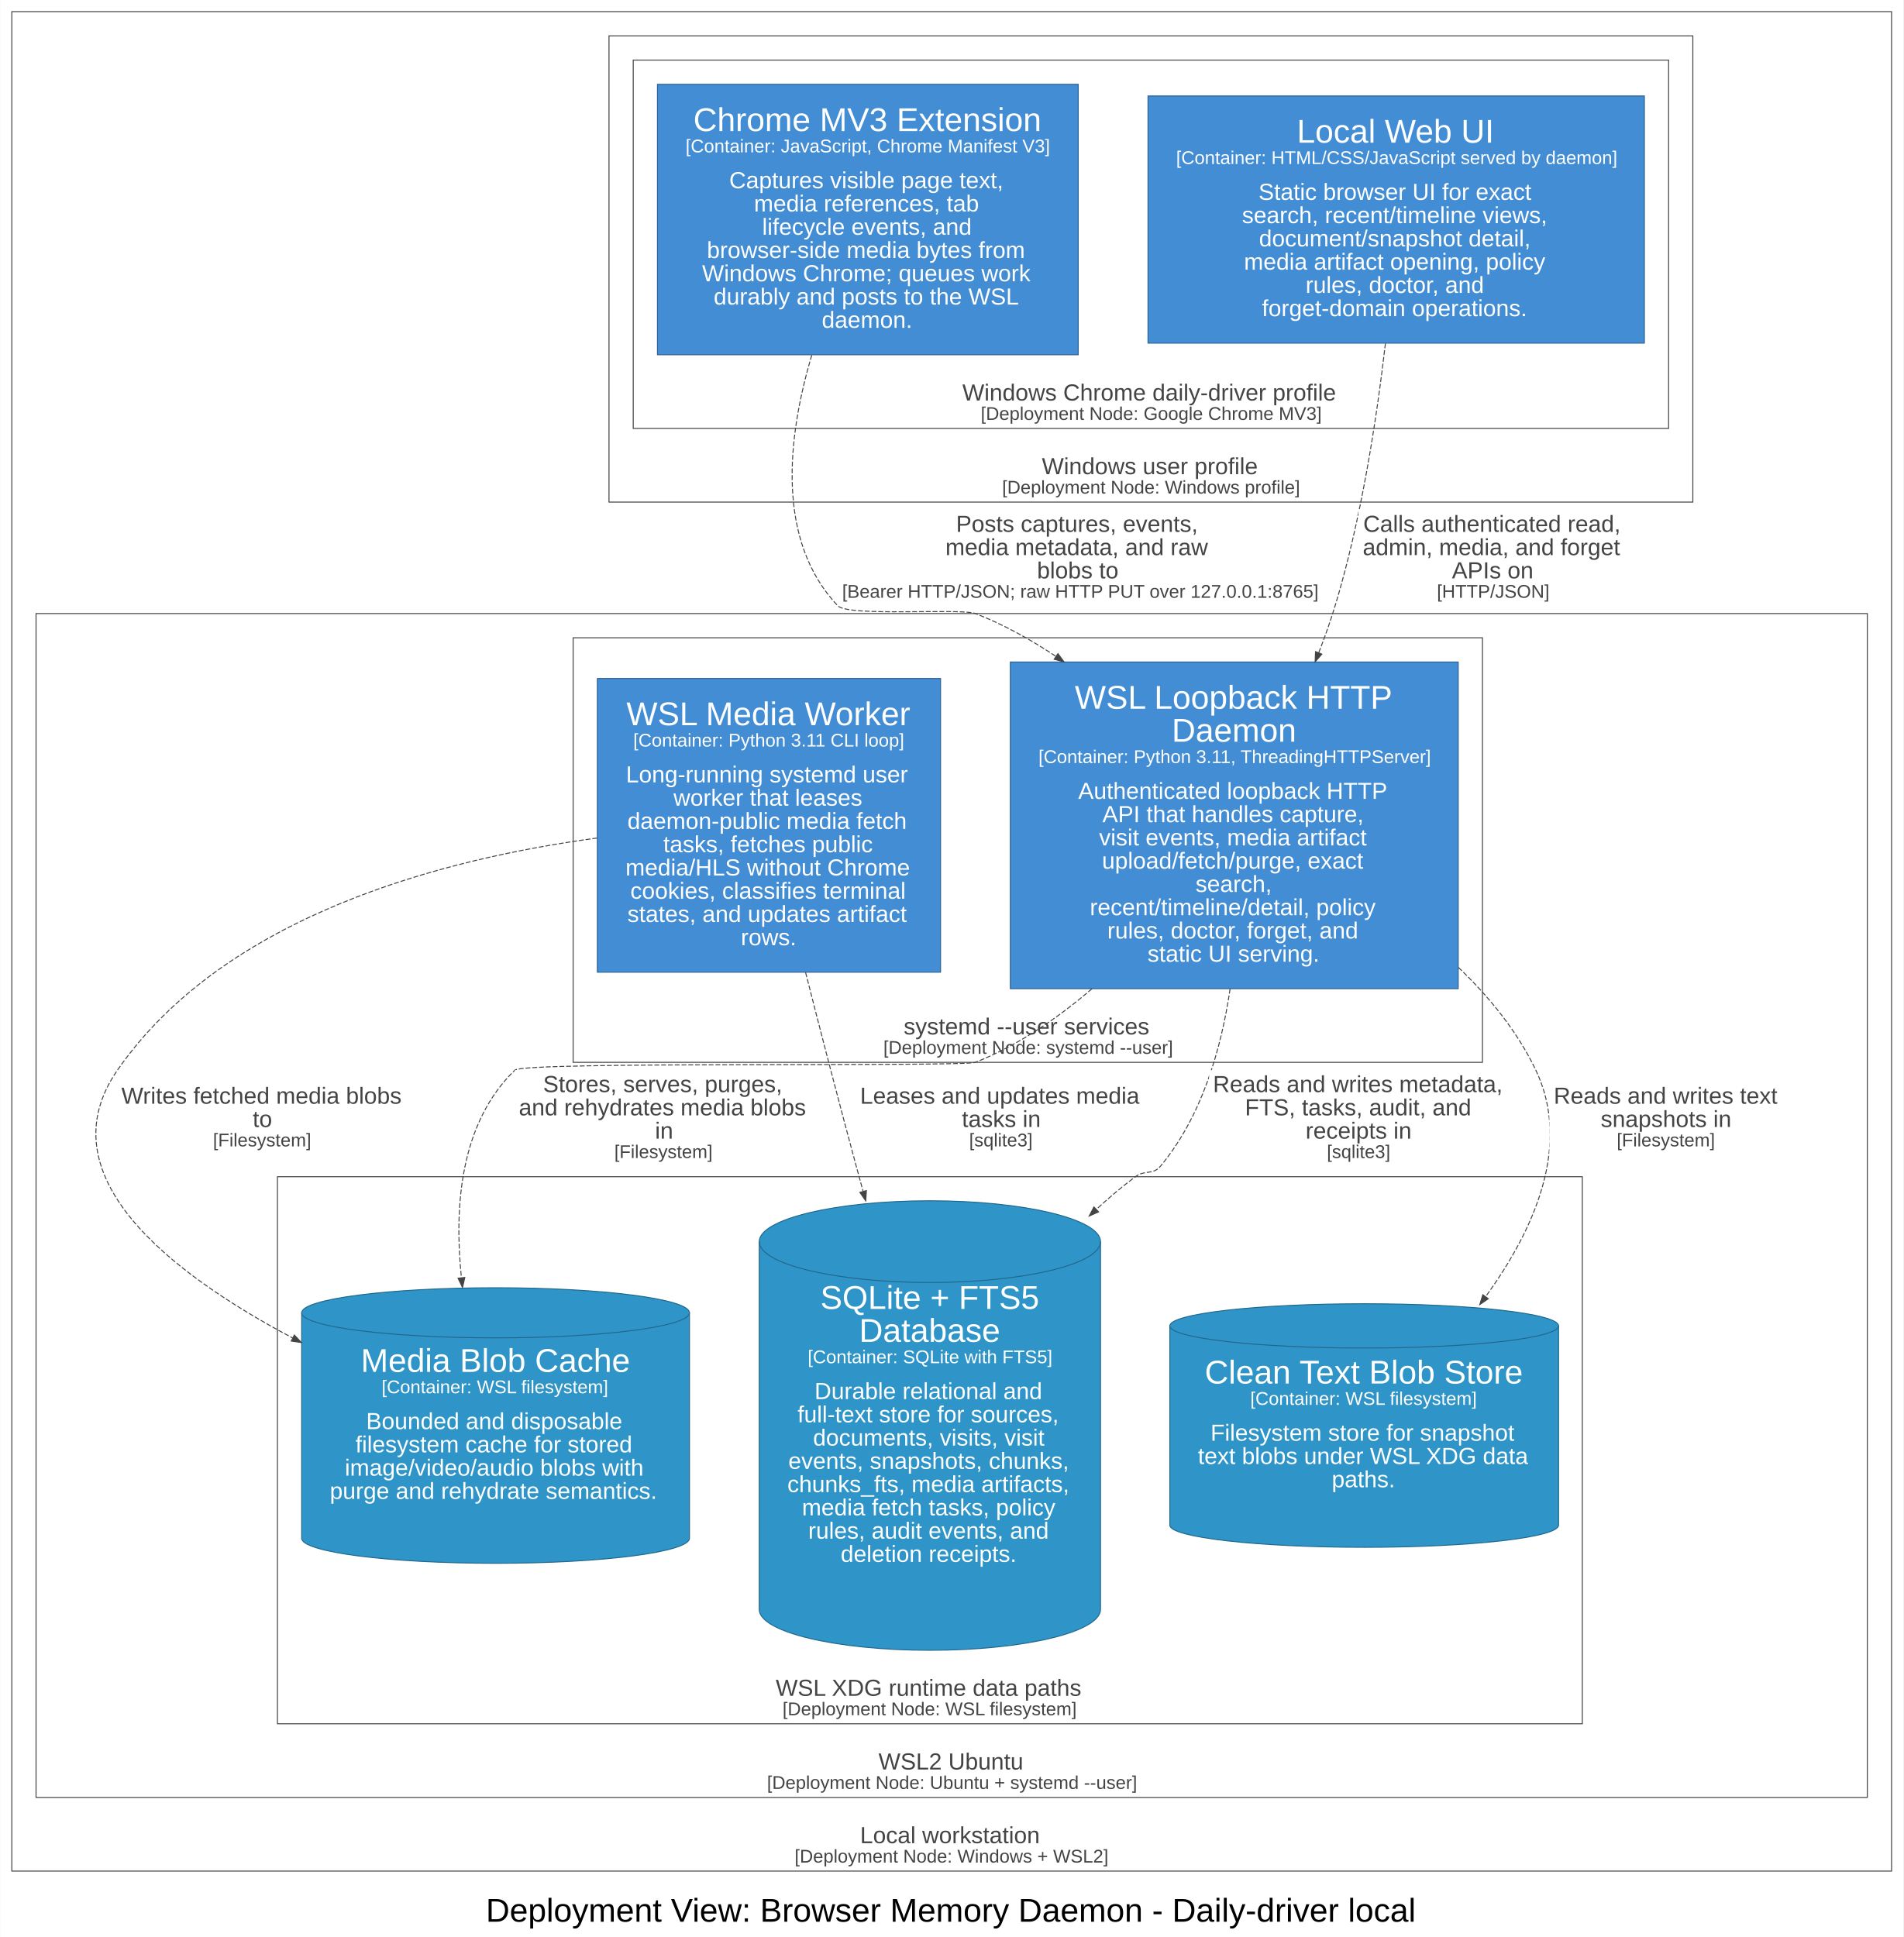
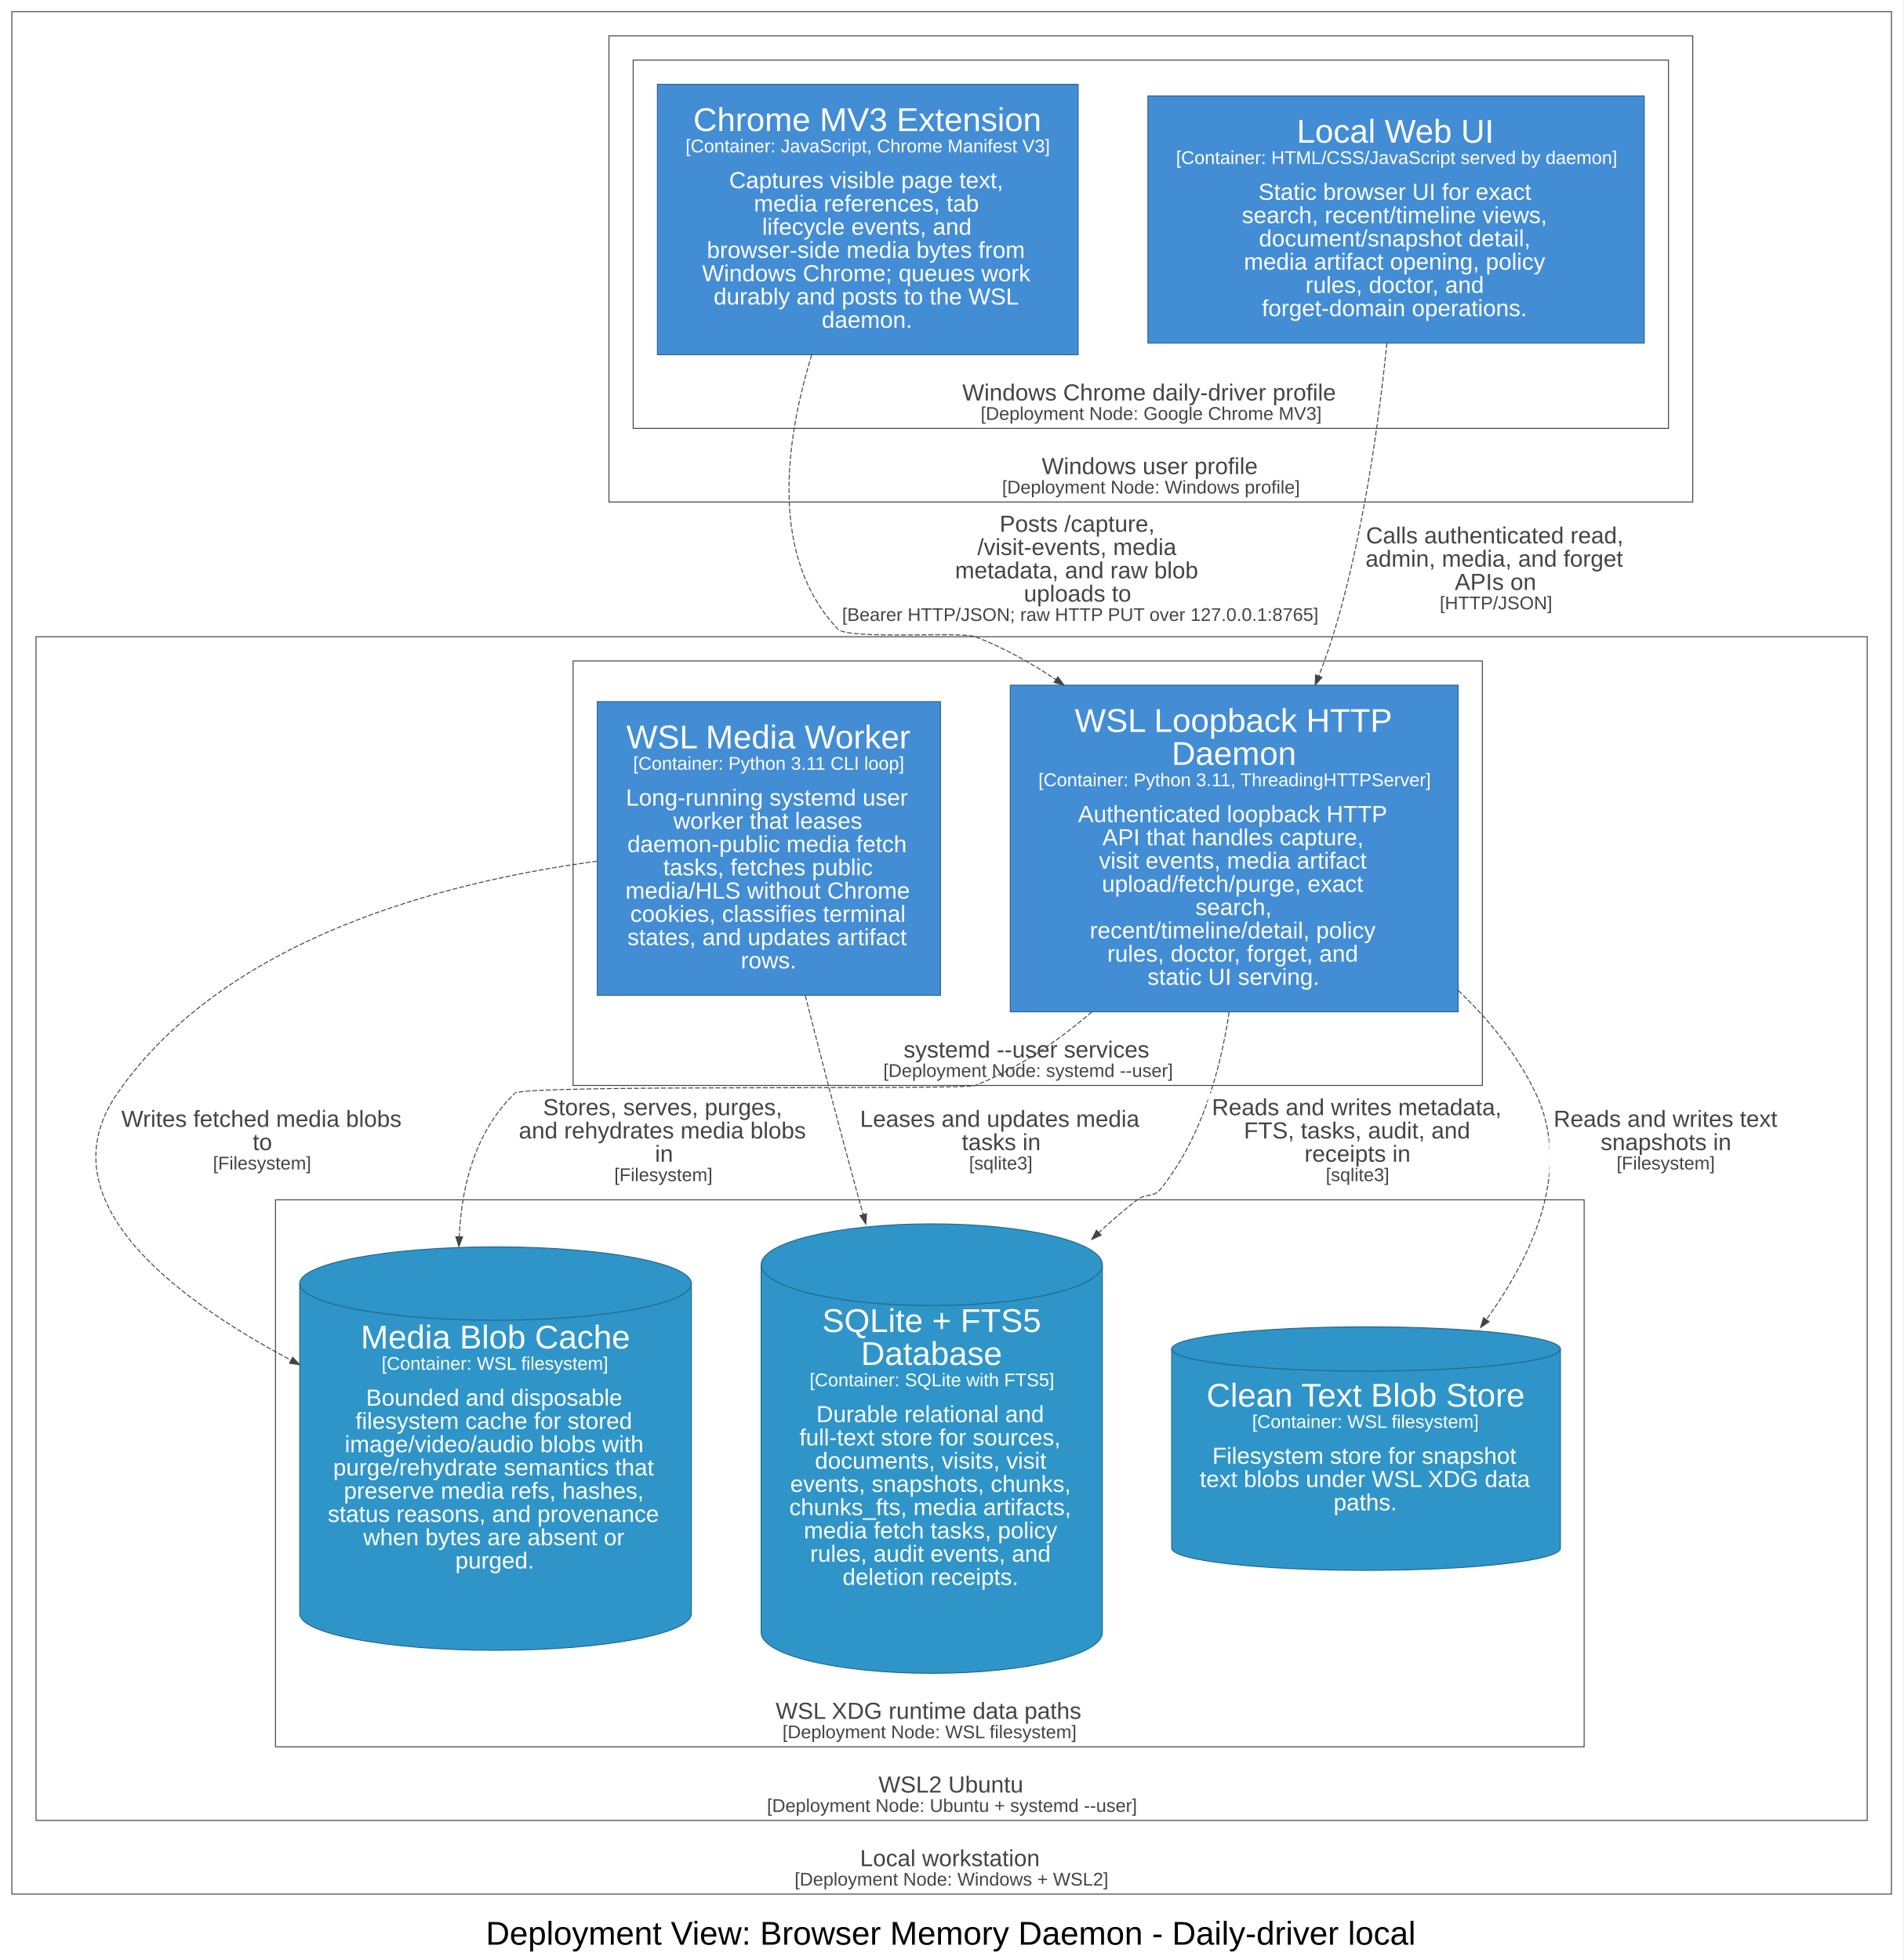
- <svg xmlns="http://www.w3.org/2000/svg" width="1963pt" height="1998pt" viewBox="0.00 0.00 1963.00 1998.38">
-   <g id="graph0" class="graph" transform="scale(1 1) rotate(0) translate(4 1994.38)">
-     <polygon fill="white" stroke="transparent" points="-4,4 -4,-1994.38 1959,-1994.38 1959,4 -4,4" />
+ <svg xmlns="http://www.w3.org/2000/svg" width="1963pt" height="2022pt" viewBox="0.00 0.00 1963.00 2022.38">
+   <g id="graph0" class="graph" transform="scale(1 1) rotate(0) translate(4 2018.38)">
+     <polygon fill="white" stroke="transparent" points="-4,4 -4,-2018.38 1959,-2018.38 1959,4 -4,4" />
    <text text-anchor="start" x="497" y="-11.8" font-family="Arial" font-size="34.00">Deployment View: Browser Memory Daemon - Daily-driver local</text>
    <g id="clust1" class="cluster">
-       <polygon fill="none" stroke="#444444" points="8,-64 8,-1982.38 1947,-1982.38 1947,-64 8,-64" />
+       <polygon fill="none" stroke="#444444" points="8,-64 8,-2006.38 1947,-2006.38 1947,-64 8,-64" />
      <text text-anchor="start" x="883" y="-92.8" font-family="Arial" font-size="24.00" fill="#444444">Local workstation</text>
      <text text-anchor="start" x="815.5" y="-72.8" font-family="Arial" font-size="19.00" fill="#444444">[Deployment Node: Windows + WSL2]</text>
    </g>
    <g id="clust2" class="cluster">
-       <polygon fill="none" stroke="#444444" points="624,-1476.38 624,-1957.38 1742,-1957.38 1742,-1476.38 624,-1476.38" />
-       <text text-anchor="start" x="1070.5" y="-1505.17" font-family="Arial" font-size="24.00" fill="#444444">Windows user profile</text>
-       <text text-anchor="start" x="1029.5" y="-1485.17" font-family="Arial" font-size="19.00" fill="#444444">[Deployment Node: Windows profile]</text>
+       <polygon fill="none" stroke="#444444" points="624,-1500.38 624,-1981.38 1742,-1981.38 1742,-1500.38 624,-1500.38" />
+       <text text-anchor="start" x="1070.5" y="-1529.17" font-family="Arial" font-size="24.00" fill="#444444">Windows user profile</text>
+       <text text-anchor="start" x="1029.5" y="-1509.17" font-family="Arial" font-size="19.00" fill="#444444">[Deployment Node: Windows profile]</text>
    </g>
    <g id="clust3" class="cluster">
-       <polygon fill="none" stroke="#444444" points="649,-1552.38 649,-1932.38 1717,-1932.38 1717,-1552.38 649,-1552.38" />
-       <text text-anchor="start" x="988.5" y="-1581.17" font-family="Arial" font-size="24.00" fill="#444444">Windows Chrome daily-driver profile</text>
-       <text text-anchor="start" x="1007.5" y="-1561.17" font-family="Arial" font-size="19.00" fill="#444444">[Deployment Node: Google Chrome MV3]</text>
+       <polygon fill="none" stroke="#444444" points="649,-1576.38 649,-1956.38 1717,-1956.38 1717,-1576.38 649,-1576.38" />
+       <text text-anchor="start" x="988.5" y="-1605.17" font-family="Arial" font-size="24.00" fill="#444444">Windows Chrome daily-driver profile</text>
+       <text text-anchor="start" x="1007.5" y="-1585.17" font-family="Arial" font-size="19.00" fill="#444444">[Deployment Node: Google Chrome MV3]</text>
    </g>
    <g id="clust4" class="cluster">
      <polygon fill="none" stroke="#444444" points="33,-140 33,-1361.38 1922,-1361.38 1922,-140 33,-140" />
      <text text-anchor="start" x="902" y="-168.8" font-family="Arial" font-size="24.00" fill="#444444">WSL2 Ubuntu</text>
      <text text-anchor="start" x="787" y="-148.8" font-family="Arial" font-size="19.00" fill="#444444">[Deployment Node: Ubuntu + systemd --user]</text>
    </g>
    <g id="clust5" class="cluster">
-       <polygon fill="none" stroke="#444444" points="282,-216 282,-780.38 1628,-780.38 1628,-216 282,-216" />
+       <polygon fill="none" stroke="#444444" points="280,-216 280,-780.38 1630,-780.38 1630,-216 280,-216" />
      <text text-anchor="start" x="796" y="-244.8" font-family="Arial" font-size="24.00" fill="#444444">WSL XDG runtime data paths</text>
      <text text-anchor="start" x="803" y="-224.8" font-family="Arial" font-size="19.00" fill="#444444">[Deployment Node: WSL filesystem]</text>
    </g>
    <g id="clust6" class="cluster">
      <polygon fill="none" stroke="#444444" points="587,-898.38 587,-1336.38 1525,-1336.38 1525,-898.38 587,-898.38" />
      <text text-anchor="start" x="928" y="-927.17" font-family="Arial" font-size="24.00" fill="#444444">systemd --user services</text>
      <text text-anchor="start" x="907" y="-907.17" font-family="Arial" font-size="19.00" fill="#444444">[Deployment Node: systemd --user]</text>
    </g>
    <g id="88" class="node">
-       <polygon fill="#438dd5" stroke="#2e6295" points="1108,-1907.38 674,-1907.38 674,-1628.38 1108,-1628.38 1108,-1907.38" />
-       <text text-anchor="start" x="711" y="-1859.17" font-family="Arial" font-size="34.00" fill="#ffffff">Chrome MV3 Extension</text>
-       <text text-anchor="start" x="703" y="-1837.17" font-family="Arial" font-size="19.00" fill="#ffffff">[Container: JavaScript, Chrome Manifest V3]</text>
-       <text text-anchor="start" x="748" y="-1800.17" font-family="Arial" font-size="24.00" fill="#ffffff">Captures visible page text,</text>
-       <text text-anchor="start" x="773.5" y="-1776.17" font-family="Arial" font-size="24.00" fill="#ffffff">media references, tab</text>
-       <text text-anchor="start" x="782" y="-1752.17" font-family="Arial" font-size="24.00" fill="#ffffff">lifecycle events, and</text>
-       <text text-anchor="start" x="725" y="-1728.17" font-family="Arial" font-size="24.00" fill="#ffffff">browser-side media bytes from</text>
-       <text text-anchor="start" x="720" y="-1704.17" font-family="Arial" font-size="24.00" fill="#ffffff">Windows Chrome; queues work</text>
-       <text text-anchor="start" x="732" y="-1680.17" font-family="Arial" font-size="24.00" fill="#ffffff">durably and posts to the WSL</text>
-       <text text-anchor="start" x="843.5" y="-1656.17" font-family="Arial" font-size="24.00" fill="#ffffff">daemon.</text>
+       <polygon fill="#438dd5" stroke="#2e6295" points="1108,-1931.38 674,-1931.38 674,-1652.38 1108,-1652.38 1108,-1931.38" />
+       <text text-anchor="start" x="711" y="-1883.17" font-family="Arial" font-size="34.00" fill="#ffffff">Chrome MV3 Extension</text>
+       <text text-anchor="start" x="703" y="-1861.17" font-family="Arial" font-size="19.00" fill="#ffffff">[Container: JavaScript, Chrome Manifest V3]</text>
+       <text text-anchor="start" x="748" y="-1824.17" font-family="Arial" font-size="24.00" fill="#ffffff">Captures visible page text,</text>
+       <text text-anchor="start" x="773.5" y="-1800.17" font-family="Arial" font-size="24.00" fill="#ffffff">media references, tab</text>
+       <text text-anchor="start" x="782" y="-1776.17" font-family="Arial" font-size="24.00" fill="#ffffff">lifecycle events, and</text>
+       <text text-anchor="start" x="725" y="-1752.17" font-family="Arial" font-size="24.00" fill="#ffffff">browser-side media bytes from</text>
+       <text text-anchor="start" x="720" y="-1728.17" font-family="Arial" font-size="24.00" fill="#ffffff">Windows Chrome; queues work</text>
+       <text text-anchor="start" x="732" y="-1704.17" font-family="Arial" font-size="24.00" fill="#ffffff">durably and posts to the WSL</text>
+       <text text-anchor="start" x="843.5" y="-1680.17" font-family="Arial" font-size="24.00" fill="#ffffff">daemon.</text>
    </g>
    <g id="95" class="node">
      <polygon fill="#438dd5" stroke="#2e6295" points="1500,-1311.38 1038,-1311.38 1038,-974.38 1500,-974.38 1500,-1311.38" />
      <text text-anchor="start" x="1104.5" y="-1263.17" font-family="Arial" font-size="34.00" fill="#ffffff">WSL Loopback HTTP</text>
      <text text-anchor="start" x="1204.5" y="-1229.17" font-family="Arial" font-size="34.00" fill="#ffffff">Daemon</text>
      <text text-anchor="start" x="1067" y="-1207.17" font-family="Arial" font-size="19.00" fill="#ffffff">[Container: Python 3.11, ThreadingHTTPServer]</text>
      <text text-anchor="start" x="1108" y="-1170.17" font-family="Arial" font-size="24.00" fill="#ffffff">Authenticated loopback HTTP</text>
      <text text-anchor="start" x="1133" y="-1146.17" font-family="Arial" font-size="24.00" fill="#ffffff">API that handles capture,</text>
      <text text-anchor="start" x="1129.5" y="-1122.17" font-family="Arial" font-size="24.00" fill="#ffffff">visit events, media artifact</text>
      <text text-anchor="start" x="1132.5" y="-1098.17" font-family="Arial" font-size="24.00" fill="#ffffff">upload/fetch/purge, exact</text>
      <text text-anchor="start" x="1229" y="-1074.17" font-family="Arial" font-size="24.00" fill="#ffffff">search,</text>
      <text text-anchor="start" x="1120" y="-1050.17" font-family="Arial" font-size="24.00" fill="#ffffff">recent/timeline/detail, policy</text>
      <text text-anchor="start" x="1138" y="-1026.17" font-family="Arial" font-size="24.00" fill="#ffffff">rules, doctor, forget, and</text>
      <text text-anchor="start" x="1179.5" y="-1002.17" font-family="Arial" font-size="24.00" fill="#ffffff">static UI serving.</text>
    </g>
    <g id="96" class="edge">
-       <path fill="none" stroke="#444444" stroke-dasharray="5,2" d="M833.18,-1628.02C807.76,-1542.53 796.28,-1436.78 860,-1369.38 870.86,-1357.89 987.27,-1367.09 1002,-1361.38 1030.67,-1350.26 1058.6,-1334.83 1084.92,-1317.27" />
+       <path fill="none" stroke="#444444" stroke-dasharray="5,2" d="M833.13,-1652.17C804.94,-1560.12 790.32,-1443.09 860,-1369.38 870.86,-1357.89 987.27,-1367.09 1002,-1361.38 1030.67,-1350.26 1058.6,-1334.83 1084.92,-1317.27" />
      <polygon fill="#444444" stroke="#444444" points="1087.11,-1320.01 1093.41,-1311.49 1083.18,-1314.22 1087.11,-1320.01" />
-       <polygon fill="white" stroke="transparent" points="860,-1369.38 860,-1468.38 1355,-1468.38 1355,-1369.38 860,-1369.38" />
-       <text text-anchor="start" x="982" y="-1445.67" font-family="Arial" font-size="24.00" fill="#444444">Posts captures, events,</text>
-       <text text-anchor="start" x="971" y="-1421.67" font-family="Arial" font-size="24.00" fill="#444444">media metadata, and raw</text>
-       <text text-anchor="start" x="1065.5" y="-1397.67" font-family="Arial" font-size="24.00" fill="#444444">blobs to</text>
+       <polygon fill="white" stroke="transparent" points="860,-1369.38 860,-1492.38 1355,-1492.38 1355,-1369.38 860,-1369.38" />
+       <text text-anchor="start" x="1027" y="-1469.67" font-family="Arial" font-size="24.00" fill="#444444">Posts /capture,</text>
+       <text text-anchor="start" x="1004" y="-1445.67" font-family="Arial" font-size="24.00" fill="#444444">/visit-events, media</text>
+       <text text-anchor="start" x="981" y="-1421.67" font-family="Arial" font-size="24.00" fill="#444444">metadata, and raw blob</text>
+       <text text-anchor="start" x="1052" y="-1397.67" font-family="Arial" font-size="24.00" fill="#444444">uploads to</text>
      <text text-anchor="start" x="864.5" y="-1377.67" font-family="Arial" font-size="19.00" fill="#444444">[Bearer HTTP/JSON; raw HTTP PUT over 127.0.0.1:8765]</text>
    </g>
    <g id="91" class="node">
-       <polygon fill="#438dd5" stroke="#2e6295" points="1692,-1895.38 1180,-1895.38 1180,-1640.38 1692,-1640.38 1692,-1895.38" />
-       <text text-anchor="start" x="1333.5" y="-1847.17" font-family="Arial" font-size="34.00" fill="#ffffff">Local Web UI</text>
-       <text text-anchor="start" x="1209" y="-1825.17" font-family="Arial" font-size="19.00" fill="#ffffff">[Container: HTML/CSS/JavaScript served by daemon]</text>
-       <text text-anchor="start" x="1294" y="-1788.17" font-family="Arial" font-size="24.00" fill="#ffffff">Static browser UI for exact</text>
-       <text text-anchor="start" x="1277" y="-1764.17" font-family="Arial" font-size="24.00" fill="#ffffff">search, recent/timeline views,</text>
-       <text text-anchor="start" x="1294.5" y="-1740.17" font-family="Arial" font-size="24.00" fill="#ffffff">document/snapshot detail,</text>
-       <text text-anchor="start" x="1279" y="-1716.17" font-family="Arial" font-size="24.00" fill="#ffffff">media artifact opening, policy</text>
-       <text text-anchor="start" x="1342.5" y="-1692.17" font-family="Arial" font-size="24.00" fill="#ffffff">rules, doctor, and</text>
-       <text text-anchor="start" x="1297.5" y="-1668.17" font-family="Arial" font-size="24.00" fill="#ffffff">forget-domain operations.</text>
+       <polygon fill="#438dd5" stroke="#2e6295" points="1692,-1919.38 1180,-1919.38 1180,-1664.38 1692,-1664.38 1692,-1919.38" />
+       <text text-anchor="start" x="1333.5" y="-1871.17" font-family="Arial" font-size="34.00" fill="#ffffff">Local Web UI</text>
+       <text text-anchor="start" x="1209" y="-1849.17" font-family="Arial" font-size="19.00" fill="#ffffff">[Container: HTML/CSS/JavaScript served by daemon]</text>
+       <text text-anchor="start" x="1294" y="-1812.17" font-family="Arial" font-size="24.00" fill="#ffffff">Static browser UI for exact</text>
+       <text text-anchor="start" x="1277" y="-1788.17" font-family="Arial" font-size="24.00" fill="#ffffff">search, recent/timeline views,</text>
+       <text text-anchor="start" x="1294.5" y="-1764.17" font-family="Arial" font-size="24.00" fill="#ffffff">document/snapshot detail,</text>
+       <text text-anchor="start" x="1279" y="-1740.17" font-family="Arial" font-size="24.00" fill="#ffffff">media artifact opening, policy</text>
+       <text text-anchor="start" x="1342.5" y="-1716.17" font-family="Arial" font-size="24.00" fill="#ffffff">rules, doctor, and</text>
+       <text text-anchor="start" x="1297.5" y="-1692.17" font-family="Arial" font-size="24.00" fill="#ffffff">forget-domain operations.</text>
    </g>
    <g id="97" class="edge">
-       <path fill="none" stroke="#444444" stroke-dasharray="5,2" d="M1424.88,-1640.01C1415.76,-1560.95 1399.84,-1457.8 1373,-1369.38 1368.16,-1353.43 1362.41,-1337.15 1356.13,-1321.01" />
-       <polygon fill="#444444" stroke="#444444" points="1359.32,-1319.54 1352.38,-1311.53 1352.81,-1322.11 1359.32,-1319.54" />
-       <polygon fill="white" stroke="transparent" points="1397,-1369.38 1397,-1468.38 1674,-1468.38 1674,-1369.38 1397,-1369.38" />
-       <text text-anchor="start" x="1402" y="-1445.67" font-family="Arial" font-size="24.00" fill="#444444">Calls authenticated read,</text>
-       <text text-anchor="start" x="1401.5" y="-1421.67" font-family="Arial" font-size="24.00" fill="#444444">admin, media, and forget</text>
-       <text text-anchor="start" x="1493.5" y="-1397.67" font-family="Arial" font-size="24.00" fill="#444444">APIs on</text>
-       <text text-anchor="start" x="1478" y="-1377.67" font-family="Arial" font-size="19.00" fill="#444444">[HTTP/JSON]</text>
+       <path fill="none" stroke="#444444" stroke-dasharray="5,2" d="M1426.53,-1664.35C1417.9,-1579.56 1401.9,-1466.15 1373,-1369.38 1368.23,-1353.4 1362.53,-1337.11 1356.29,-1320.97" />
+       <polygon fill="#444444" stroke="#444444" points="1359.47,-1319.5 1352.55,-1311.48 1352.96,-1322.06 1359.47,-1319.5" />
+       <polygon fill="white" stroke="transparent" points="1400,-1381.38 1400,-1480.38 1677,-1480.38 1677,-1381.38 1400,-1381.38" />
+       <text text-anchor="start" x="1405" y="-1457.67" font-family="Arial" font-size="24.00" fill="#444444">Calls authenticated read,</text>
+       <text text-anchor="start" x="1404.5" y="-1433.67" font-family="Arial" font-size="24.00" fill="#444444">admin, media, and forget</text>
+       <text text-anchor="start" x="1496.5" y="-1409.67" font-family="Arial" font-size="24.00" fill="#444444">APIs on</text>
+       <text text-anchor="start" x="1481" y="-1389.67" font-family="Arial" font-size="19.00" fill="#444444">[HTTP/JSON]</text>
    </g>
    <g id="103" class="node">
-       <path fill="#2f95c8" stroke="#20688c" d="M1131,-713.4C1131,-736.67 1052.11,-755.56 955,-755.56 857.89,-755.56 779,-736.67 779,-713.4 779,-713.4 779,-333.97 779,-333.97 779,-310.71 857.89,-291.81 955,-291.81 1052.11,-291.81 1131,-310.71 1131,-333.97 1131,-333.97 1131,-713.4 1131,-713.4" />
-       <path fill="none" stroke="#20688c" d="M1131,-713.4C1131,-690.14 1052.11,-671.24 955,-671.24 857.89,-671.24 779,-690.14 779,-713.4" />
-       <text text-anchor="start" x="842" y="-643.99" font-family="Arial" font-size="34.00" fill="#ffffff">SQLite + FTS5</text>
-       <text text-anchor="start" x="882" y="-609.99" font-family="Arial" font-size="34.00" fill="#ffffff">Database</text>
-       <text text-anchor="start" x="829" y="-587.99" font-family="Arial" font-size="19.00" fill="#ffffff">[Container: SQLite with FTS5]</text>
-       <text text-anchor="start" x="836" y="-550.99" font-family="Arial" font-size="24.00" fill="#ffffff">Durable relational and</text>
-       <text text-anchor="start" x="818.5" y="-526.99" font-family="Arial" font-size="24.00" fill="#ffffff">full-text store for sources,</text>
-       <text text-anchor="start" x="834.5" y="-502.99" font-family="Arial" font-size="24.00" fill="#ffffff">documents, visits, visit</text>
-       <text text-anchor="start" x="809" y="-478.99" font-family="Arial" font-size="24.00" fill="#ffffff">events, snapshots, chunks,</text>
-       <text text-anchor="start" x="808" y="-454.99" font-family="Arial" font-size="24.00" fill="#ffffff">chunks_fts, media artifacts,</text>
-       <text text-anchor="start" x="823" y="-430.99" font-family="Arial" font-size="24.00" fill="#ffffff">media fetch tasks, policy</text>
-       <text text-anchor="start" x="829.5" y="-406.99" font-family="Arial" font-size="24.00" fill="#ffffff">rules, audit events, and</text>
-       <text text-anchor="start" x="863" y="-382.99" font-family="Arial" font-size="24.00" fill="#ffffff">deletion receipts.</text>
+       <path fill="#2f95c8" stroke="#20688c" d="M1133,-713.4C1133,-736.67 1054.11,-755.56 957,-755.56 859.89,-755.56 781,-736.67 781,-713.4 781,-713.4 781,-333.97 781,-333.97 781,-310.71 859.89,-291.81 957,-291.81 1054.11,-291.81 1133,-310.71 1133,-333.97 1133,-333.97 1133,-713.4 1133,-713.4" />
+       <path fill="none" stroke="#20688c" d="M1133,-713.4C1133,-690.14 1054.11,-671.24 957,-671.24 859.89,-671.24 781,-690.14 781,-713.4" />
+       <text text-anchor="start" x="844" y="-643.99" font-family="Arial" font-size="34.00" fill="#ffffff">SQLite + FTS5</text>
+       <text text-anchor="start" x="884" y="-609.99" font-family="Arial" font-size="34.00" fill="#ffffff">Database</text>
+       <text text-anchor="start" x="831" y="-587.99" font-family="Arial" font-size="19.00" fill="#ffffff">[Container: SQLite with FTS5]</text>
+       <text text-anchor="start" x="838" y="-550.99" font-family="Arial" font-size="24.00" fill="#ffffff">Durable relational and</text>
+       <text text-anchor="start" x="820.5" y="-526.99" font-family="Arial" font-size="24.00" fill="#ffffff">full-text store for sources,</text>
+       <text text-anchor="start" x="836.5" y="-502.99" font-family="Arial" font-size="24.00" fill="#ffffff">documents, visits, visit</text>
+       <text text-anchor="start" x="811" y="-478.99" font-family="Arial" font-size="24.00" fill="#ffffff">events, snapshots, chunks,</text>
+       <text text-anchor="start" x="810" y="-454.99" font-family="Arial" font-size="24.00" fill="#ffffff">chunks_fts, media artifacts,</text>
+       <text text-anchor="start" x="825" y="-430.99" font-family="Arial" font-size="24.00" fill="#ffffff">media fetch tasks, policy</text>
+       <text text-anchor="start" x="831.5" y="-406.99" font-family="Arial" font-size="24.00" fill="#ffffff">rules, audit events, and</text>
+       <text text-anchor="start" x="865" y="-382.99" font-family="Arial" font-size="24.00" fill="#ffffff">deletion receipts.</text>
    </g>
    <g id="107" class="node">
-       <path fill="#2f95c8" stroke="#20688c" d="M1603.5,-626.47C1603.5,-639.08 1513.63,-649.31 1403,-649.31 1292.37,-649.31 1202.5,-639.08 1202.5,-626.47 1202.5,-626.47 1202.5,-420.9 1202.5,-420.9 1202.5,-408.3 1292.37,-398.06 1403,-398.06 1513.63,-398.06 1603.5,-408.3 1603.5,-420.9 1603.5,-420.9 1603.5,-626.47 1603.5,-626.47" />
-       <path fill="none" stroke="#20688c" d="M1603.5,-626.47C1603.5,-613.87 1513.63,-603.63 1403,-603.63 1292.37,-603.63 1202.5,-613.87 1202.5,-626.47" />
-       <text text-anchor="start" x="1238.5" y="-566.99" font-family="Arial" font-size="34.00" fill="#ffffff">Clean Text Blob Store</text>
-       <text text-anchor="start" x="1285.5" y="-544.99" font-family="Arial" font-size="19.00" fill="#ffffff">[Container: WSL filesystem]</text>
-       <text text-anchor="start" x="1244.5" y="-507.99" font-family="Arial" font-size="24.00" fill="#ffffff">Filesystem store for snapshot</text>
-       <text text-anchor="start" x="1231.5" y="-483.99" font-family="Arial" font-size="24.00" fill="#ffffff">text blobs under WSL XDG data</text>
-       <text text-anchor="start" x="1369.5" y="-459.99" font-family="Arial" font-size="24.00" fill="#ffffff">paths.</text>
+       <path fill="#2f95c8" stroke="#20688c" d="M1605.5,-626.47C1605.5,-639.08 1515.63,-649.31 1405,-649.31 1294.37,-649.31 1204.5,-639.08 1204.5,-626.47 1204.5,-626.47 1204.5,-420.9 1204.5,-420.9 1204.5,-408.3 1294.37,-398.06 1405,-398.06 1515.63,-398.06 1605.5,-408.3 1605.5,-420.9 1605.5,-420.9 1605.5,-626.47 1605.5,-626.47" />
+       <path fill="none" stroke="#20688c" d="M1605.5,-626.47C1605.5,-613.87 1515.63,-603.63 1405,-603.63 1294.37,-603.63 1204.5,-613.87 1204.5,-626.47" />
+       <text text-anchor="start" x="1240.5" y="-566.99" font-family="Arial" font-size="34.00" fill="#ffffff">Clean Text Blob Store</text>
+       <text text-anchor="start" x="1287.5" y="-544.99" font-family="Arial" font-size="19.00" fill="#ffffff">[Container: WSL filesystem]</text>
+       <text text-anchor="start" x="1246.5" y="-507.99" font-family="Arial" font-size="24.00" fill="#ffffff">Filesystem store for snapshot</text>
+       <text text-anchor="start" x="1233.5" y="-483.99" font-family="Arial" font-size="24.00" fill="#ffffff">text blobs under WSL XDG data</text>
+       <text text-anchor="start" x="1371.5" y="-459.99" font-family="Arial" font-size="24.00" fill="#ffffff">paths.</text>
    </g>
    <g id="109" class="node">
-       <path fill="#2f95c8" stroke="#20688c" d="M707,-639.97C707,-654.23 617.36,-665.81 507,-665.81 396.64,-665.81 307,-654.23 307,-639.97 307,-639.97 307,-407.4 307,-407.4 307,-393.14 396.64,-381.56 507,-381.56 617.36,-381.56 707,-393.14 707,-407.4 707,-407.4 707,-639.97 707,-639.97" />
-       <path fill="none" stroke="#20688c" d="M707,-639.97C707,-625.71 617.36,-614.13 507,-614.13 396.64,-614.13 307,-625.71 307,-639.97" />
-       <text text-anchor="start" x="368" y="-578.99" font-family="Arial" font-size="34.00" fill="#ffffff">Media Blob Cache</text>
-       <text text-anchor="start" x="389.5" y="-556.99" font-family="Arial" font-size="19.00" fill="#ffffff">[Container: WSL filesystem]</text>
-       <text text-anchor="start" x="373.5" y="-519.99" font-family="Arial" font-size="24.00" fill="#ffffff">Bounded and disposable</text>
-       <text text-anchor="start" x="362.5" y="-495.99" font-family="Arial" font-size="24.00" fill="#ffffff">filesystem cache for stored</text>
-       <text text-anchor="start" x="351.5" y="-471.99" font-family="Arial" font-size="24.00" fill="#ffffff">image/video/audio blobs with</text>
-       <text text-anchor="start" x="336" y="-447.99" font-family="Arial" font-size="24.00" fill="#ffffff">purge and rehydrate semantics.</text>
+       <path fill="#2f95c8" stroke="#20688c" d="M709,-693.97C709,-714.85 618.46,-731.81 507,-731.81 395.54,-731.81 305,-714.85 305,-693.97 305,-693.97 305,-353.4 305,-353.4 305,-332.52 395.54,-315.56 507,-315.56 618.46,-315.56 709,-332.52 709,-353.4 709,-353.4 709,-693.97 709,-693.97" />
+       <path fill="none" stroke="#20688c" d="M709,-693.97C709,-673.09 618.46,-656.13 507,-656.13 395.54,-656.13 305,-673.09 305,-693.97" />
+       <text text-anchor="start" x="368" y="-626.99" font-family="Arial" font-size="34.00" fill="#ffffff">Media Blob Cache</text>
+       <text text-anchor="start" x="389.5" y="-604.99" font-family="Arial" font-size="19.00" fill="#ffffff">[Container: WSL filesystem]</text>
+       <text text-anchor="start" x="373.5" y="-567.99" font-family="Arial" font-size="24.00" fill="#ffffff">Bounded and disposable</text>
+       <text text-anchor="start" x="362.5" y="-543.99" font-family="Arial" font-size="24.00" fill="#ffffff">filesystem cache for stored</text>
+       <text text-anchor="start" x="351.5" y="-519.99" font-family="Arial" font-size="24.00" fill="#ffffff">image/video/audio blobs with</text>
+       <text text-anchor="start" x="339.5" y="-495.99" font-family="Arial" font-size="24.00" fill="#ffffff">purge/rehydrate semantics that</text>
+       <text text-anchor="start" x="350.5" y="-471.99" font-family="Arial" font-size="24.00" fill="#ffffff">preserve media refs, hashes,</text>
+       <text text-anchor="start" x="334" y="-447.99" font-family="Arial" font-size="24.00" fill="#ffffff">status reasons, and provenance</text>
+       <text text-anchor="start" x="370.5" y="-423.99" font-family="Arial" font-size="24.00" fill="#ffffff">when bytes are absent or</text>
+       <text text-anchor="start" x="465.5" y="-399.99" font-family="Arial" font-size="24.00" fill="#ffffff">purged.</text>
    </g>
    <g id="104" class="edge">
-       <path fill="none" stroke="#444444" stroke-dasharray="5,2" d="M1264.68,-974.23C1255.38,-911.02 1235.12,-842.19 1193,-791.38 1184.99,-781.71 1177.07,-787.86 1167,-780.38 1153.27,-770.16 1139.87,-758.88 1126.92,-746.92" />
-       <polygon fill="#444444" stroke="#444444" points="1129.02,-744.1 1119.34,-739.8 1124.23,-749.2 1129.02,-744.1" />
-       <polygon fill="white" stroke="transparent" points="1243,-791.38 1243,-890.38 1553,-890.38 1553,-791.38 1243,-791.38" />
-       <text text-anchor="start" x="1247" y="-867.67" font-family="Arial" font-size="24.00" fill="#444444">Reads and writes metadata,</text>
-       <text text-anchor="start" x="1280" y="-843.67" font-family="Arial" font-size="24.00" fill="#444444">FTS, tasks, audit, and</text>
-       <text text-anchor="start" x="1342.5" y="-819.67" font-family="Arial" font-size="24.00" fill="#444444">receipts in</text>
-       <text text-anchor="start" x="1364.5" y="-799.67" font-family="Arial" font-size="19.00" fill="#444444">[sqlite3]</text>
+       <path fill="none" stroke="#444444" stroke-dasharray="5,2" d="M1263.77,-973.97C1254.31,-911.09 1234.17,-842.57 1193,-791.38 1185.65,-782.23 1178.31,-787.51 1169,-780.38 1155.52,-770.04 1142.33,-758.69 1129.54,-746.7" />
+       <polygon fill="#444444" stroke="#444444" points="1131.72,-743.94 1122.07,-739.58 1126.89,-749.01 1131.72,-743.94" />
+       <polygon fill="white" stroke="transparent" points="1242,-791.38 1242,-890.38 1552,-890.38 1552,-791.38 1242,-791.38" />
+       <text text-anchor="start" x="1246" y="-867.67" font-family="Arial" font-size="24.00" fill="#444444">Reads and writes metadata,</text>
+       <text text-anchor="start" x="1279" y="-843.67" font-family="Arial" font-size="24.00" fill="#444444">FTS, tasks, audit, and</text>
+       <text text-anchor="start" x="1341.5" y="-819.67" font-family="Arial" font-size="24.00" fill="#444444">receipts in</text>
+       <text text-anchor="start" x="1363.5" y="-799.67" font-family="Arial" font-size="19.00" fill="#444444">[sqlite3]</text>
    </g>
    <g id="108" class="edge">
-       <path fill="none" stroke="#444444" stroke-dasharray="5,2" d="M1500.25,-996.25C1532.52,-965.41 1561.08,-930.01 1580,-890.38 1617.01,-812.85 1578.74,-726.31 1528.44,-656.89" />
-       <polygon fill="#444444" stroke="#444444" points="1531.01,-654.48 1522.25,-648.51 1525.38,-658.64 1531.01,-654.48" />
+       <path fill="none" stroke="#444444" stroke-dasharray="5,2" d="M1500.25,-996.25C1532.52,-965.41 1561.08,-930.01 1580,-890.38 1616.93,-813.01 1579.11,-726.49 1529.3,-657.03" />
+       <polygon fill="#444444" stroke="#444444" points="1531.9,-654.65 1523.17,-648.64 1526.25,-658.78 1531.9,-654.65" />
      <polygon fill="white" stroke="transparent" points="1594,-803.38 1594,-878.38 1835,-878.38 1835,-803.38 1594,-803.38" />
      <text text-anchor="start" x="1598.5" y="-855.67" font-family="Arial" font-size="24.00" fill="#444444">Reads and writes text</text>
      <text text-anchor="start" x="1647" y="-831.67" font-family="Arial" font-size="24.00" fill="#444444">snapshots in</text>
      <text text-anchor="start" x="1663.5" y="-811.67" font-family="Arial" font-size="19.00" fill="#444444">[Filesystem]</text>
    </g>
    <g id="110" class="edge">
-       <path fill="none" stroke="#444444" stroke-dasharray="5,2" d="M1122.18,-974.26C1086.2,-943.46 1045.44,-915.63 1002,-898.38 989.74,-893.5 536.51,-899.53 527,-890.38 471.11,-836.56 463.96,-750.97 471.78,-676.11" />
-       <polygon fill="#444444" stroke="#444444" points="475.26,-676.43 472.92,-666.1 468.31,-675.64 475.26,-676.43" />
+       <path fill="none" stroke="#444444" stroke-dasharray="5,2" d="M1122.18,-974.26C1086.2,-943.46 1045.44,-915.63 1002,-898.38 989.74,-893.5 536.51,-899.53 527,-890.38 487.22,-852.07 472.13,-797.68 469.56,-742.51" />
+       <polygon fill="#444444" stroke="#444444" points="473.05,-742.08 469.22,-732.2 466.05,-742.31 473.05,-742.08" />
      <polygon fill="white" stroke="transparent" points="527,-791.38 527,-890.38 835,-890.38 835,-791.38 527,-791.38" />
      <text text-anchor="start" x="556" y="-867.67" font-family="Arial" font-size="24.00" fill="#444444">Stores, serves, purges,</text>
      <text text-anchor="start" x="531" y="-843.67" font-family="Arial" font-size="24.00" fill="#444444">and rehydrates media blobs</text>
      <text text-anchor="start" x="671.5" y="-819.67" font-family="Arial" font-size="24.00" fill="#444444">in</text>
      <text text-anchor="start" x="629.5" y="-799.67" font-family="Arial" font-size="19.00" fill="#444444">[Filesystem]</text>
    </g>
    <g id="98" class="node">
      <polygon fill="#438dd5" stroke="#2e6295" points="966,-1294.38 612,-1294.38 612,-991.38 966,-991.38 966,-1294.38" />
      <text text-anchor="start" x="642" y="-1246.17" font-family="Arial" font-size="34.00" fill="#ffffff">WSL Media Worker</text>
      <text text-anchor="start" x="649" y="-1224.17" font-family="Arial" font-size="19.00" fill="#ffffff">[Container: Python 3.11 CLI loop]</text>
      <text text-anchor="start" x="641.5" y="-1187.17" font-family="Arial" font-size="24.00" fill="#ffffff">Long-running systemd user</text>
      <text text-anchor="start" x="690.5" y="-1163.17" font-family="Arial" font-size="24.00" fill="#ffffff">worker that leases</text>
      <text text-anchor="start" x="643" y="-1139.17" font-family="Arial" font-size="24.00" fill="#ffffff">daemon-public media fetch</text>
      <text text-anchor="start" x="680" y="-1115.17" font-family="Arial" font-size="24.00" fill="#ffffff">tasks, fetches public</text>
      <text text-anchor="start" x="641" y="-1091.17" font-family="Arial" font-size="24.00" fill="#ffffff">media/HLS without Chrome</text>
      <text text-anchor="start" x="646" y="-1067.17" font-family="Arial" font-size="24.00" fill="#ffffff">cookies, classifies terminal</text>
      <text text-anchor="start" x="643" y="-1043.17" font-family="Arial" font-size="24.00" fill="#ffffff">states, and updates artifact</text>
      <text text-anchor="start" x="760" y="-1019.17" font-family="Arial" font-size="24.00" fill="#ffffff">rows.</text>
    </g>
    <g id="105" class="edge">
-       <path fill="none" stroke="#444444" stroke-dasharray="5,2" d="M826.79,-991.12C842.56,-929.14 861.3,-856.71 879,-791.38 881.31,-782.85 883.68,-774.18 886.08,-765.42" />
-       <polygon fill="#444444" stroke="#444444" points="889.53,-766.07 888.82,-755.5 882.79,-764.21 889.53,-766.07" />
+       <path fill="none" stroke="#444444" stroke-dasharray="5,2" d="M826.56,-991.06C842.3,-929.07 861.08,-856.65 879,-791.38 881.37,-782.75 883.8,-773.97 886.28,-765.12" />
+       <polygon fill="#444444" stroke="#444444" points="889.65,-766.05 888.99,-755.47 882.91,-764.16 889.65,-766.05" />
      <polygon fill="white" stroke="transparent" points="879,-803.38 879,-878.38 1179,-878.38 1179,-803.38 879,-803.38" />
      <text text-anchor="start" x="883" y="-855.67" font-family="Arial" font-size="24.00" fill="#444444">Leases and updates media</text>
      <text text-anchor="start" x="988" y="-831.67" font-family="Arial" font-size="24.00" fill="#444444">tasks in</text>
      <text text-anchor="start" x="995.5" y="-811.67" font-family="Arial" font-size="19.00" fill="#444444">[sqlite3]</text>
    </g>
    <g id="111" class="edge">
-       <path fill="none" stroke="#444444" stroke-dasharray="5,2" d="M611.8,-1129.78C452.69,-1108.43 227.65,-1049.93 117,-890.38 42.16,-782.45 169.2,-682.11 297.82,-613.94" />
-       <polygon fill="#444444" stroke="#444444" points="299.45,-617.04 306.68,-609.3 296.2,-610.84 299.45,-617.04" />
+       <path fill="none" stroke="#444444" stroke-dasharray="5,2" d="M611.8,-1129.78C452.69,-1108.43 227.65,-1049.93 117,-890.38 42.55,-783.02 167.85,-683.18 295.77,-615.03" />
+       <polygon fill="#444444" stroke="#444444" points="297.76,-617.94 304.98,-610.18 294.5,-611.75 297.76,-617.94" />
      <polygon fill="white" stroke="transparent" points="117,-803.38 117,-878.38 417,-878.38 417,-803.38 117,-803.38" />
      <text text-anchor="start" x="121" y="-855.67" font-family="Arial" font-size="24.00" fill="#444444">Writes fetched media blobs</text>
      <text text-anchor="start" x="256.5" y="-831.67" font-family="Arial" font-size="24.00" fill="#444444">to</text>
      <text text-anchor="start" x="215.5" y="-811.67" font-family="Arial" font-size="19.00" fill="#444444">[Filesystem]</text>
    </g>
  </g>
</svg>
